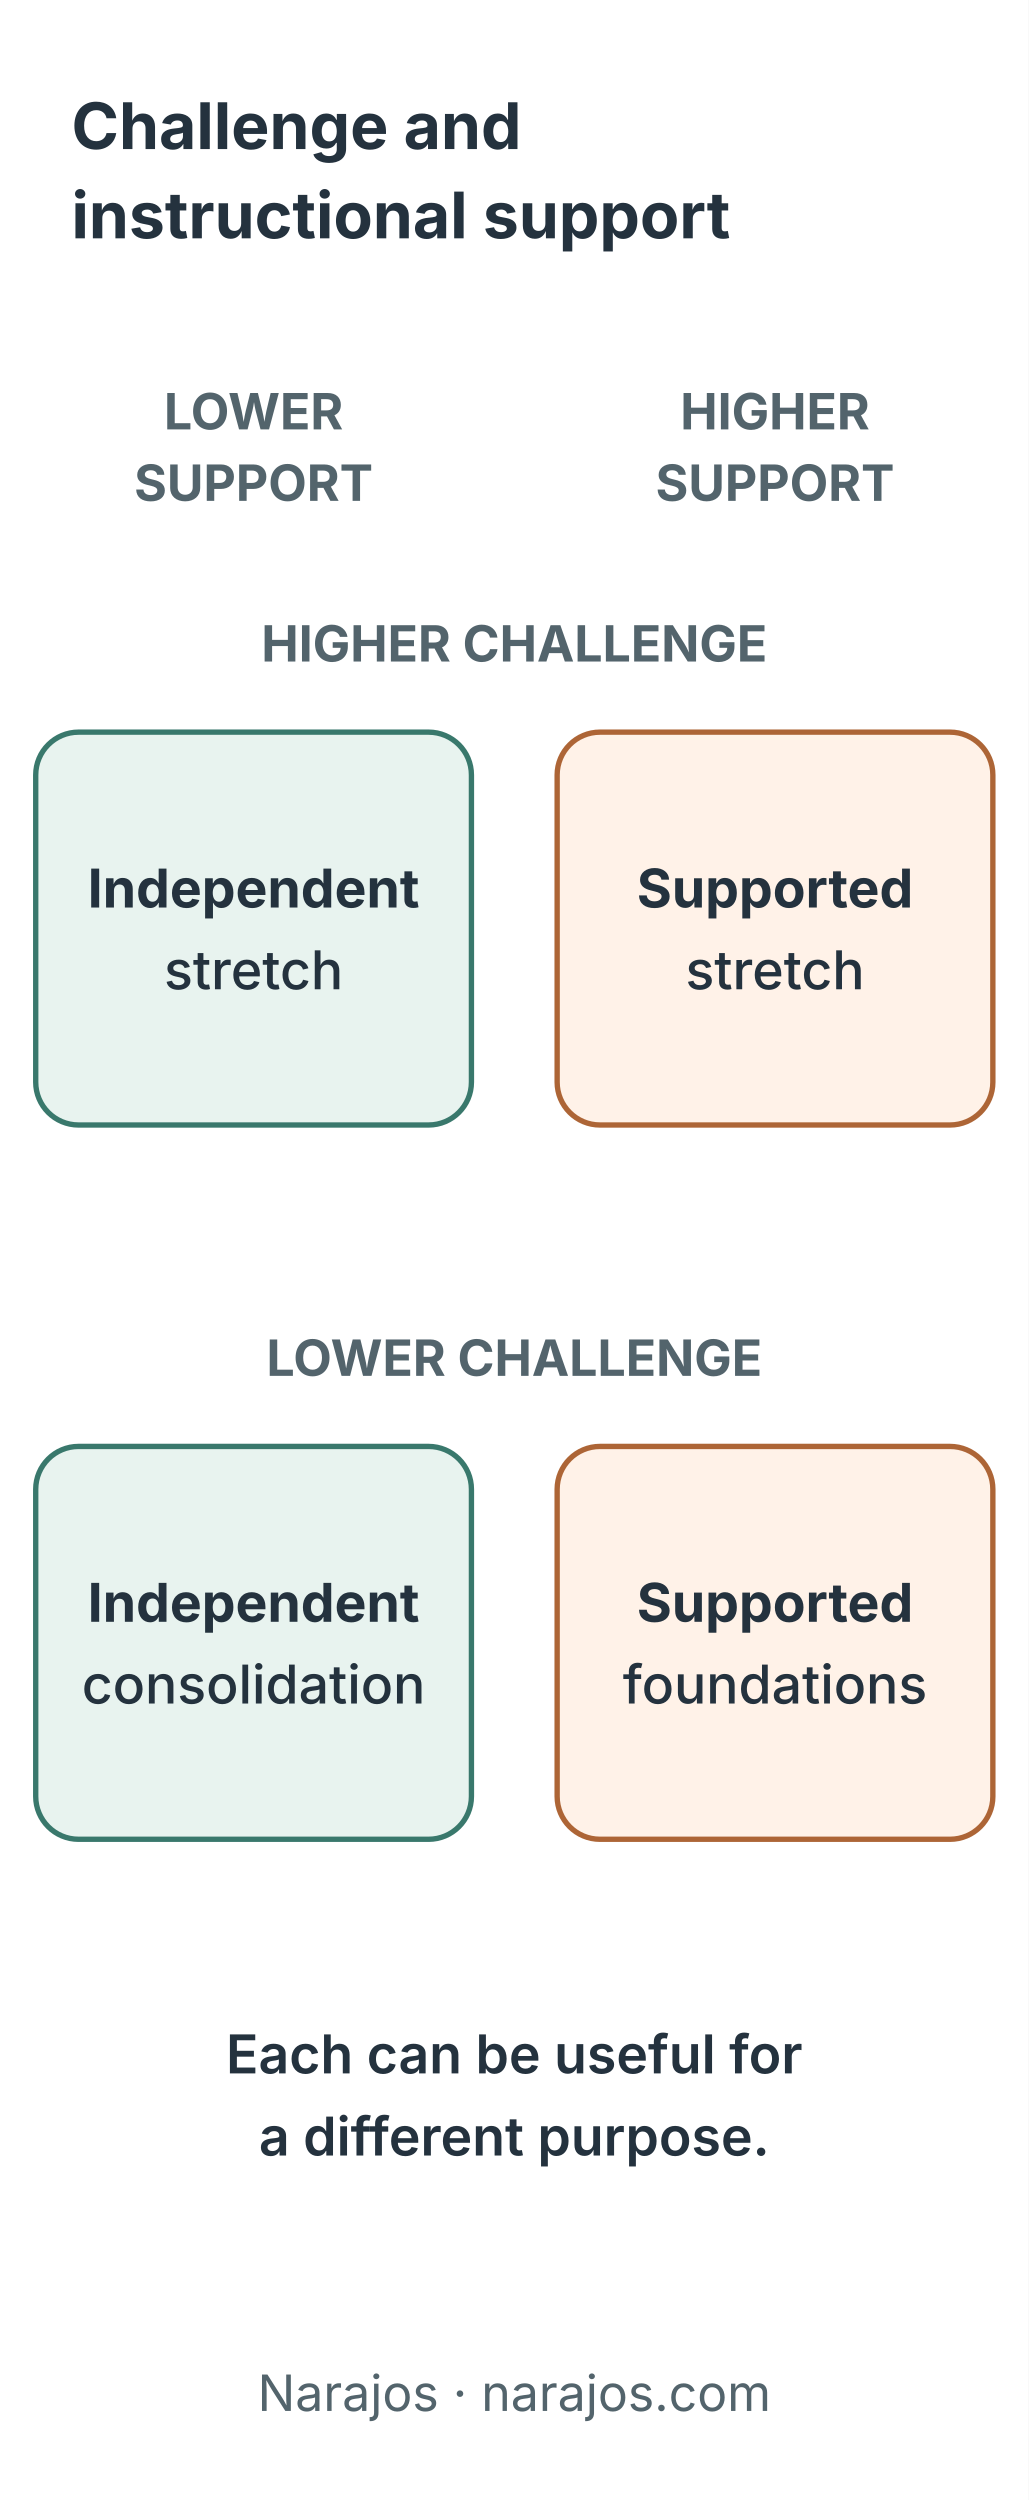
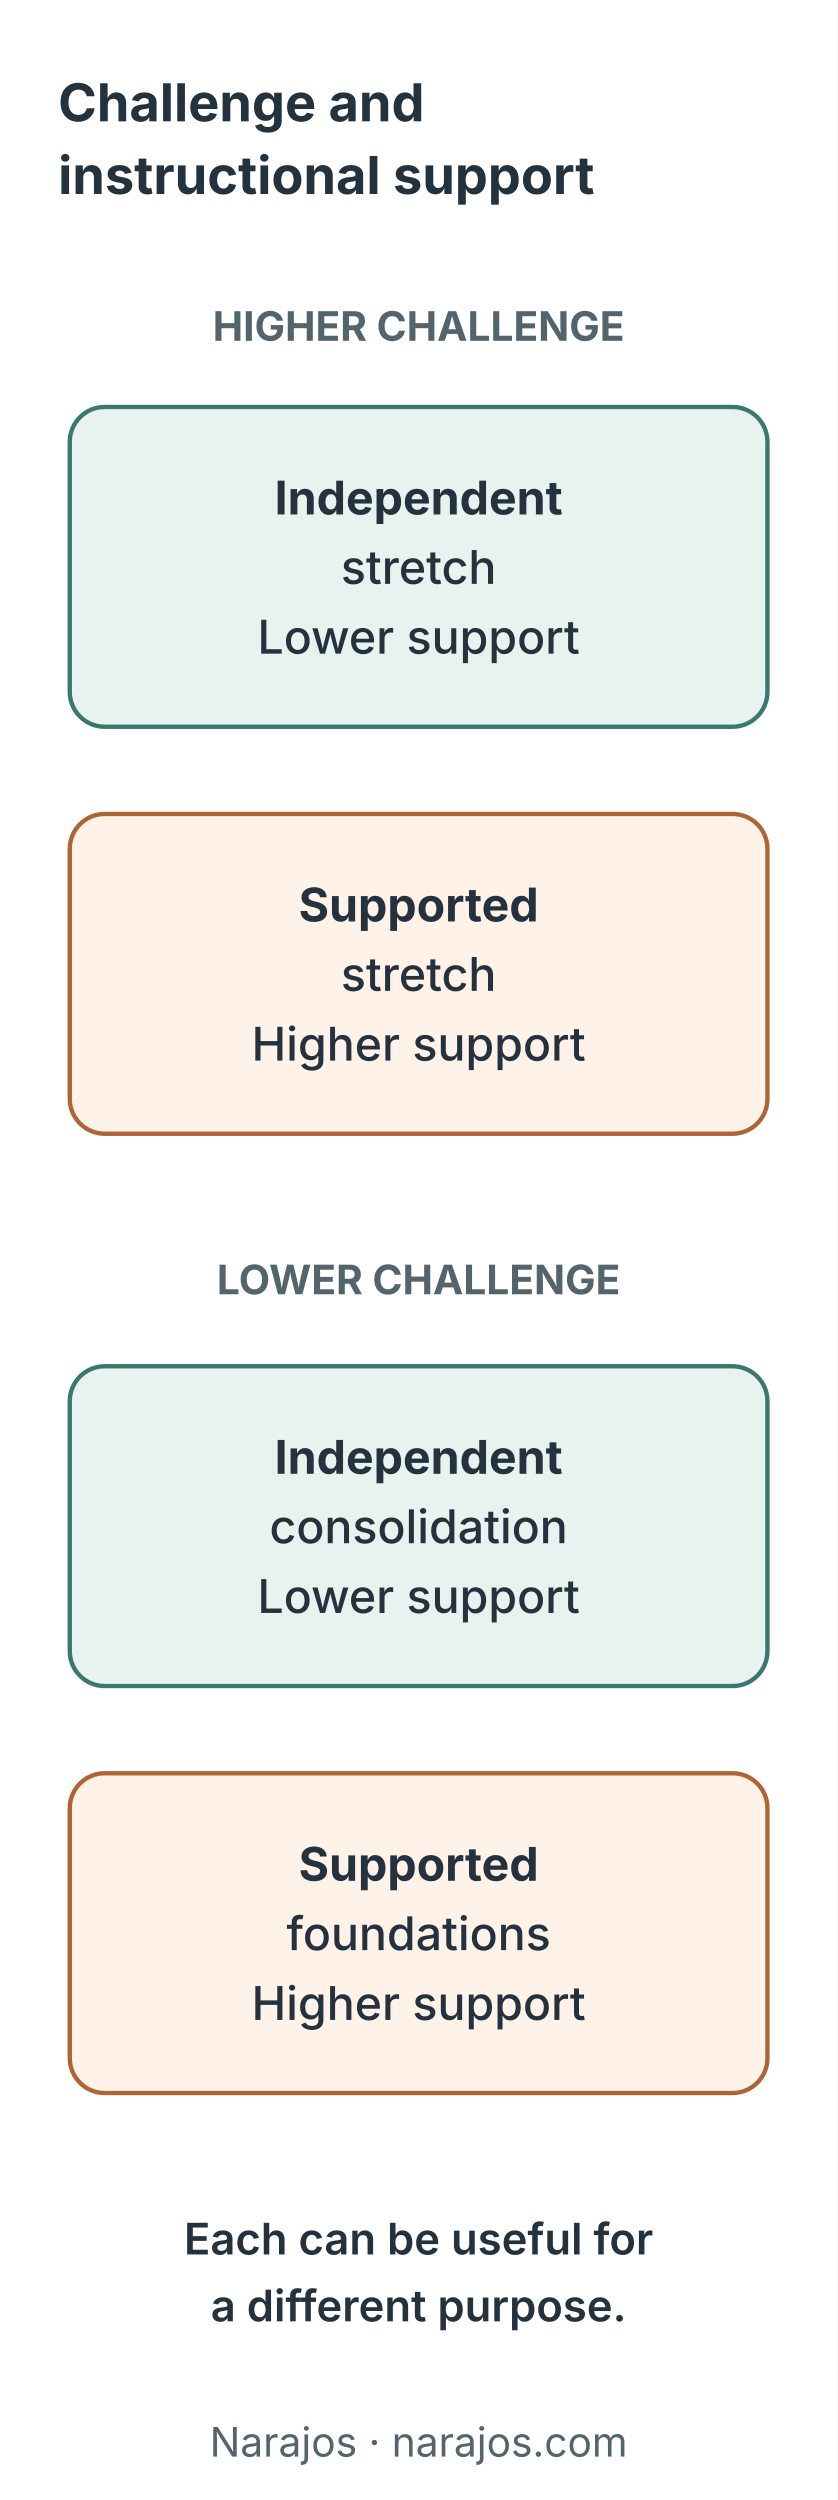
- <svg xmlns="http://www.w3.org/2000/svg" width="288" height="700" viewBox="0 0 288 700" role="img" aria-labelledby="title description">
+ <svg xmlns="http://www.w3.org/2000/svg" width="288" height="860" viewBox="0 0 288 860" role="img" aria-labelledby="title description">
  <defs>
    <marker id="arrow" markerWidth="9" markerHeight="9" refX="8" refY="4.5" orient="auto" markerUnits="userSpaceOnUse">
      <path d="M 0 0 L 9 4.5 L 0 9 Z" fill="#435763" />
    </marker>
  </defs>
  <style>text{font-family:system-ui,-apple-system,BlinkMacSystemFont,"Segoe UI",sans-serif;} @media print{*{print-color-adjust:exact}}</style>
-   <rect width="288" height="700" fill="#fff" />
+   <rect width="288" height="860" fill="#fff" />
  <text x="20" y="35" fill="#24323e" font-size="18" font-weight="700" text-anchor="start" dominant-baseline="middle">Challenge and</text>
  <text x="20" y="60" fill="#24323e" font-size="18" font-weight="700" text-anchor="start" dominant-baseline="middle">instructional support</text>
-   <text x="71" y="115" fill="#53646c" font-size="14" font-weight="700" text-anchor="middle" dominant-baseline="middle">LOWER</text>
-   <text x="71" y="135" fill="#53646c" font-size="14" font-weight="700" text-anchor="middle" dominant-baseline="middle">SUPPORT</text>
-   <text x="217" y="115" fill="#53646c" font-size="14" font-weight="700" text-anchor="middle" dominant-baseline="middle">HIGHER</text>
-   <text x="217" y="135" fill="#53646c" font-size="14" font-weight="700" text-anchor="middle" dominant-baseline="middle">SUPPORT</text>
-   <text x="144" y="180" fill="#53646c" font-size="14" font-weight="700" text-anchor="middle" dominant-baseline="middle">HIGHER CHALLENGE</text>
+   <text x="144" y="112" fill="#53646c" font-size="14" font-weight="700" text-anchor="middle" dominant-baseline="middle">HIGHER CHALLENGE</text>
  <g class="diagram-node" data-node="independent-stretch">
-     <rect x="10" y="205" width="122" height="110" rx="12" fill="#e8f3ef" stroke="#39786c" stroke-width="1.5" />
-     <text x="71.0" y="248.5" fill="#24323e" font-size="15" font-weight="700" text-anchor="middle" dominant-baseline="middle" class="node-label">Independent</text>
-     <text x="71.0" y="271.5" fill="#24323e" font-size="15" font-weight="500" text-anchor="middle" dominant-baseline="middle" class="node-label">stretch</text>
+     <rect x="24" y="140" width="240" height="110" rx="12" fill="#e8f3ef" stroke="#39786c" stroke-width="1.5" />
+     <text x="144.0" y="171.0" fill="#24323e" font-size="16" font-weight="700" text-anchor="middle" dominant-baseline="middle" class="node-label">Independent</text>
+     <text x="144.0" y="195.0" fill="#24323e" font-size="16" font-weight="500" text-anchor="middle" dominant-baseline="middle" class="node-label">stretch</text>
+     <text x="144.0" y="219.0" fill="#24323e" font-size="16" font-weight="500" text-anchor="middle" dominant-baseline="middle" class="node-label">Lower support</text>
  </g>
  <g class="diagram-node" data-node="supported-stretch">
-     <rect x="156" y="205" width="122" height="110" rx="12" fill="#fff2e8" stroke="#ad6536" stroke-width="1.5" />
-     <text x="217.0" y="248.5" fill="#24323e" font-size="15" font-weight="700" text-anchor="middle" dominant-baseline="middle" class="node-label">Supported</text>
-     <text x="217.0" y="271.5" fill="#24323e" font-size="15" font-weight="500" text-anchor="middle" dominant-baseline="middle" class="node-label">stretch</text>
+     <rect x="24" y="280" width="240" height="110" rx="12" fill="#fff2e8" stroke="#ad6536" stroke-width="1.5" />
+     <text x="144.0" y="311.0" fill="#24323e" font-size="16" font-weight="700" text-anchor="middle" dominant-baseline="middle" class="node-label">Supported</text>
+     <text x="144.0" y="335.0" fill="#24323e" font-size="16" font-weight="500" text-anchor="middle" dominant-baseline="middle" class="node-label">stretch</text>
+     <text x="144.0" y="359.0" fill="#24323e" font-size="16" font-weight="500" text-anchor="middle" dominant-baseline="middle" class="node-label">Higher support</text>
  </g>
-   <text x="144" y="380" fill="#53646c" font-size="14" font-weight="700" text-anchor="middle" dominant-baseline="middle">LOWER CHALLENGE</text>
+   <text x="144" y="440" fill="#53646c" font-size="14" font-weight="700" text-anchor="middle" dominant-baseline="middle">LOWER CHALLENGE</text>
  <g class="diagram-node" data-node="independent-consolidation">
-     <rect x="10" y="405" width="122" height="110" rx="12" fill="#e8f3ef" stroke="#39786c" stroke-width="1.5" />
-     <text x="71.0" y="448.5" fill="#24323e" font-size="15" font-weight="700" text-anchor="middle" dominant-baseline="middle" class="node-label">Independent</text>
-     <text x="71.0" y="471.5" fill="#24323e" font-size="15" font-weight="500" text-anchor="middle" dominant-baseline="middle" class="node-label">consolidation</text>
+     <rect x="24" y="470" width="240" height="110" rx="12" fill="#e8f3ef" stroke="#39786c" stroke-width="1.5" />
+     <text x="144.0" y="501.0" fill="#24323e" font-size="16" font-weight="700" text-anchor="middle" dominant-baseline="middle" class="node-label">Independent</text>
+     <text x="144.0" y="525.0" fill="#24323e" font-size="16" font-weight="500" text-anchor="middle" dominant-baseline="middle" class="node-label">consolidation</text>
+     <text x="144.0" y="549.0" fill="#24323e" font-size="16" font-weight="500" text-anchor="middle" dominant-baseline="middle" class="node-label">Lower support</text>
  </g>
  <g class="diagram-node" data-node="supported-foundations">
-     <rect x="156" y="405" width="122" height="110" rx="12" fill="#fff2e8" stroke="#ad6536" stroke-width="1.5" />
-     <text x="217.0" y="448.5" fill="#24323e" font-size="15" font-weight="700" text-anchor="middle" dominant-baseline="middle" class="node-label">Supported</text>
-     <text x="217.0" y="471.5" fill="#24323e" font-size="15" font-weight="500" text-anchor="middle" dominant-baseline="middle" class="node-label">foundations</text>
+     <rect x="24" y="610" width="240" height="110" rx="12" fill="#fff2e8" stroke="#ad6536" stroke-width="1.5" />
+     <text x="144.0" y="641.0" fill="#24323e" font-size="16" font-weight="700" text-anchor="middle" dominant-baseline="middle" class="node-label">Supported</text>
+     <text x="144.0" y="665.0" fill="#24323e" font-size="16" font-weight="500" text-anchor="middle" dominant-baseline="middle" class="node-label">foundations</text>
+     <text x="144.0" y="689.0" fill="#24323e" font-size="16" font-weight="500" text-anchor="middle" dominant-baseline="middle" class="node-label">Higher support</text>
  </g>
-   <text x="144" y="575" fill="#24323e" font-size="15" font-weight="600" text-anchor="middle" dominant-baseline="middle">Each can be useful for</text>
-   <text x="144" y="598" fill="#24323e" font-size="15" font-weight="600" text-anchor="middle" dominant-baseline="middle">a different purpose.</text>
-   <text x="144.0" y="670" fill="#53646c" font-size="14" font-weight="400" text-anchor="middle" dominant-baseline="middle">Narajos · narajos.com</text>
+   <text x="144" y="770" fill="#24323e" font-size="15" font-weight="600" text-anchor="middle" dominant-baseline="middle">Each can be useful for</text>
+   <text x="144" y="793" fill="#24323e" font-size="15" font-weight="600" text-anchor="middle" dominant-baseline="middle">a different purpose.</text>
+   <text x="144.0" y="840" fill="#53646c" font-size="14" font-weight="400" text-anchor="middle" dominant-baseline="middle">Narajos · narajos.com</text>
</svg>
